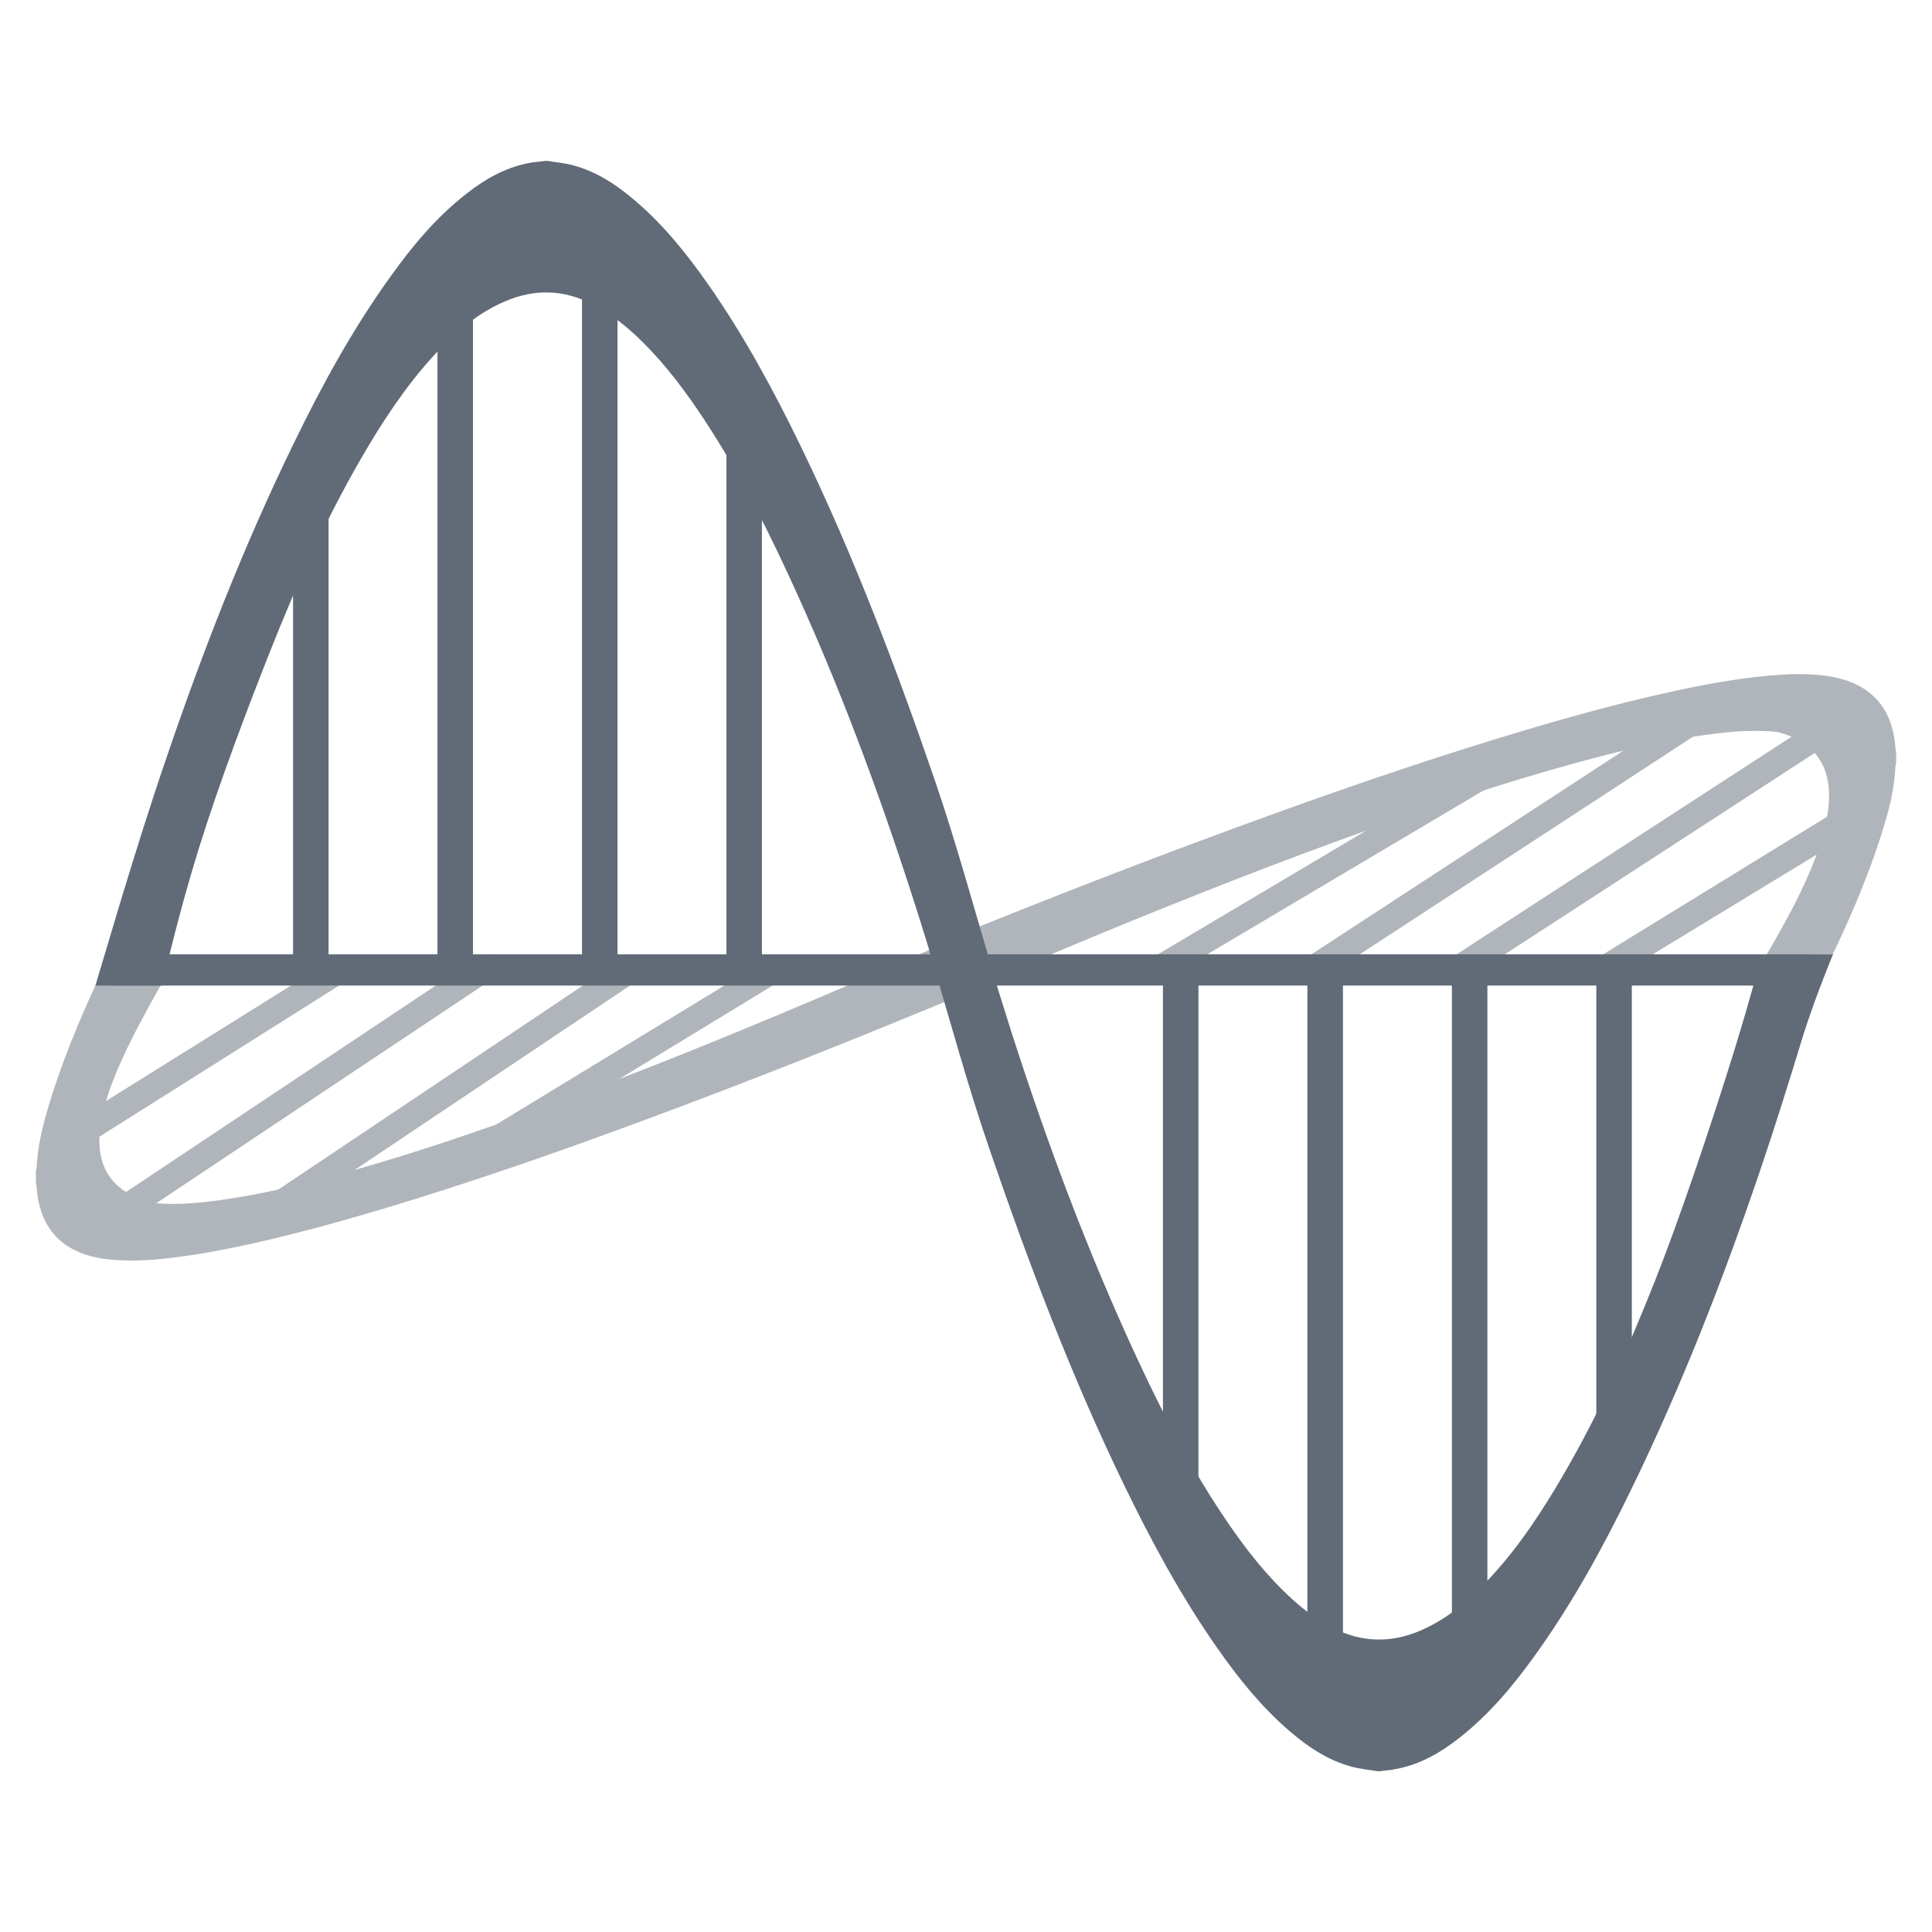
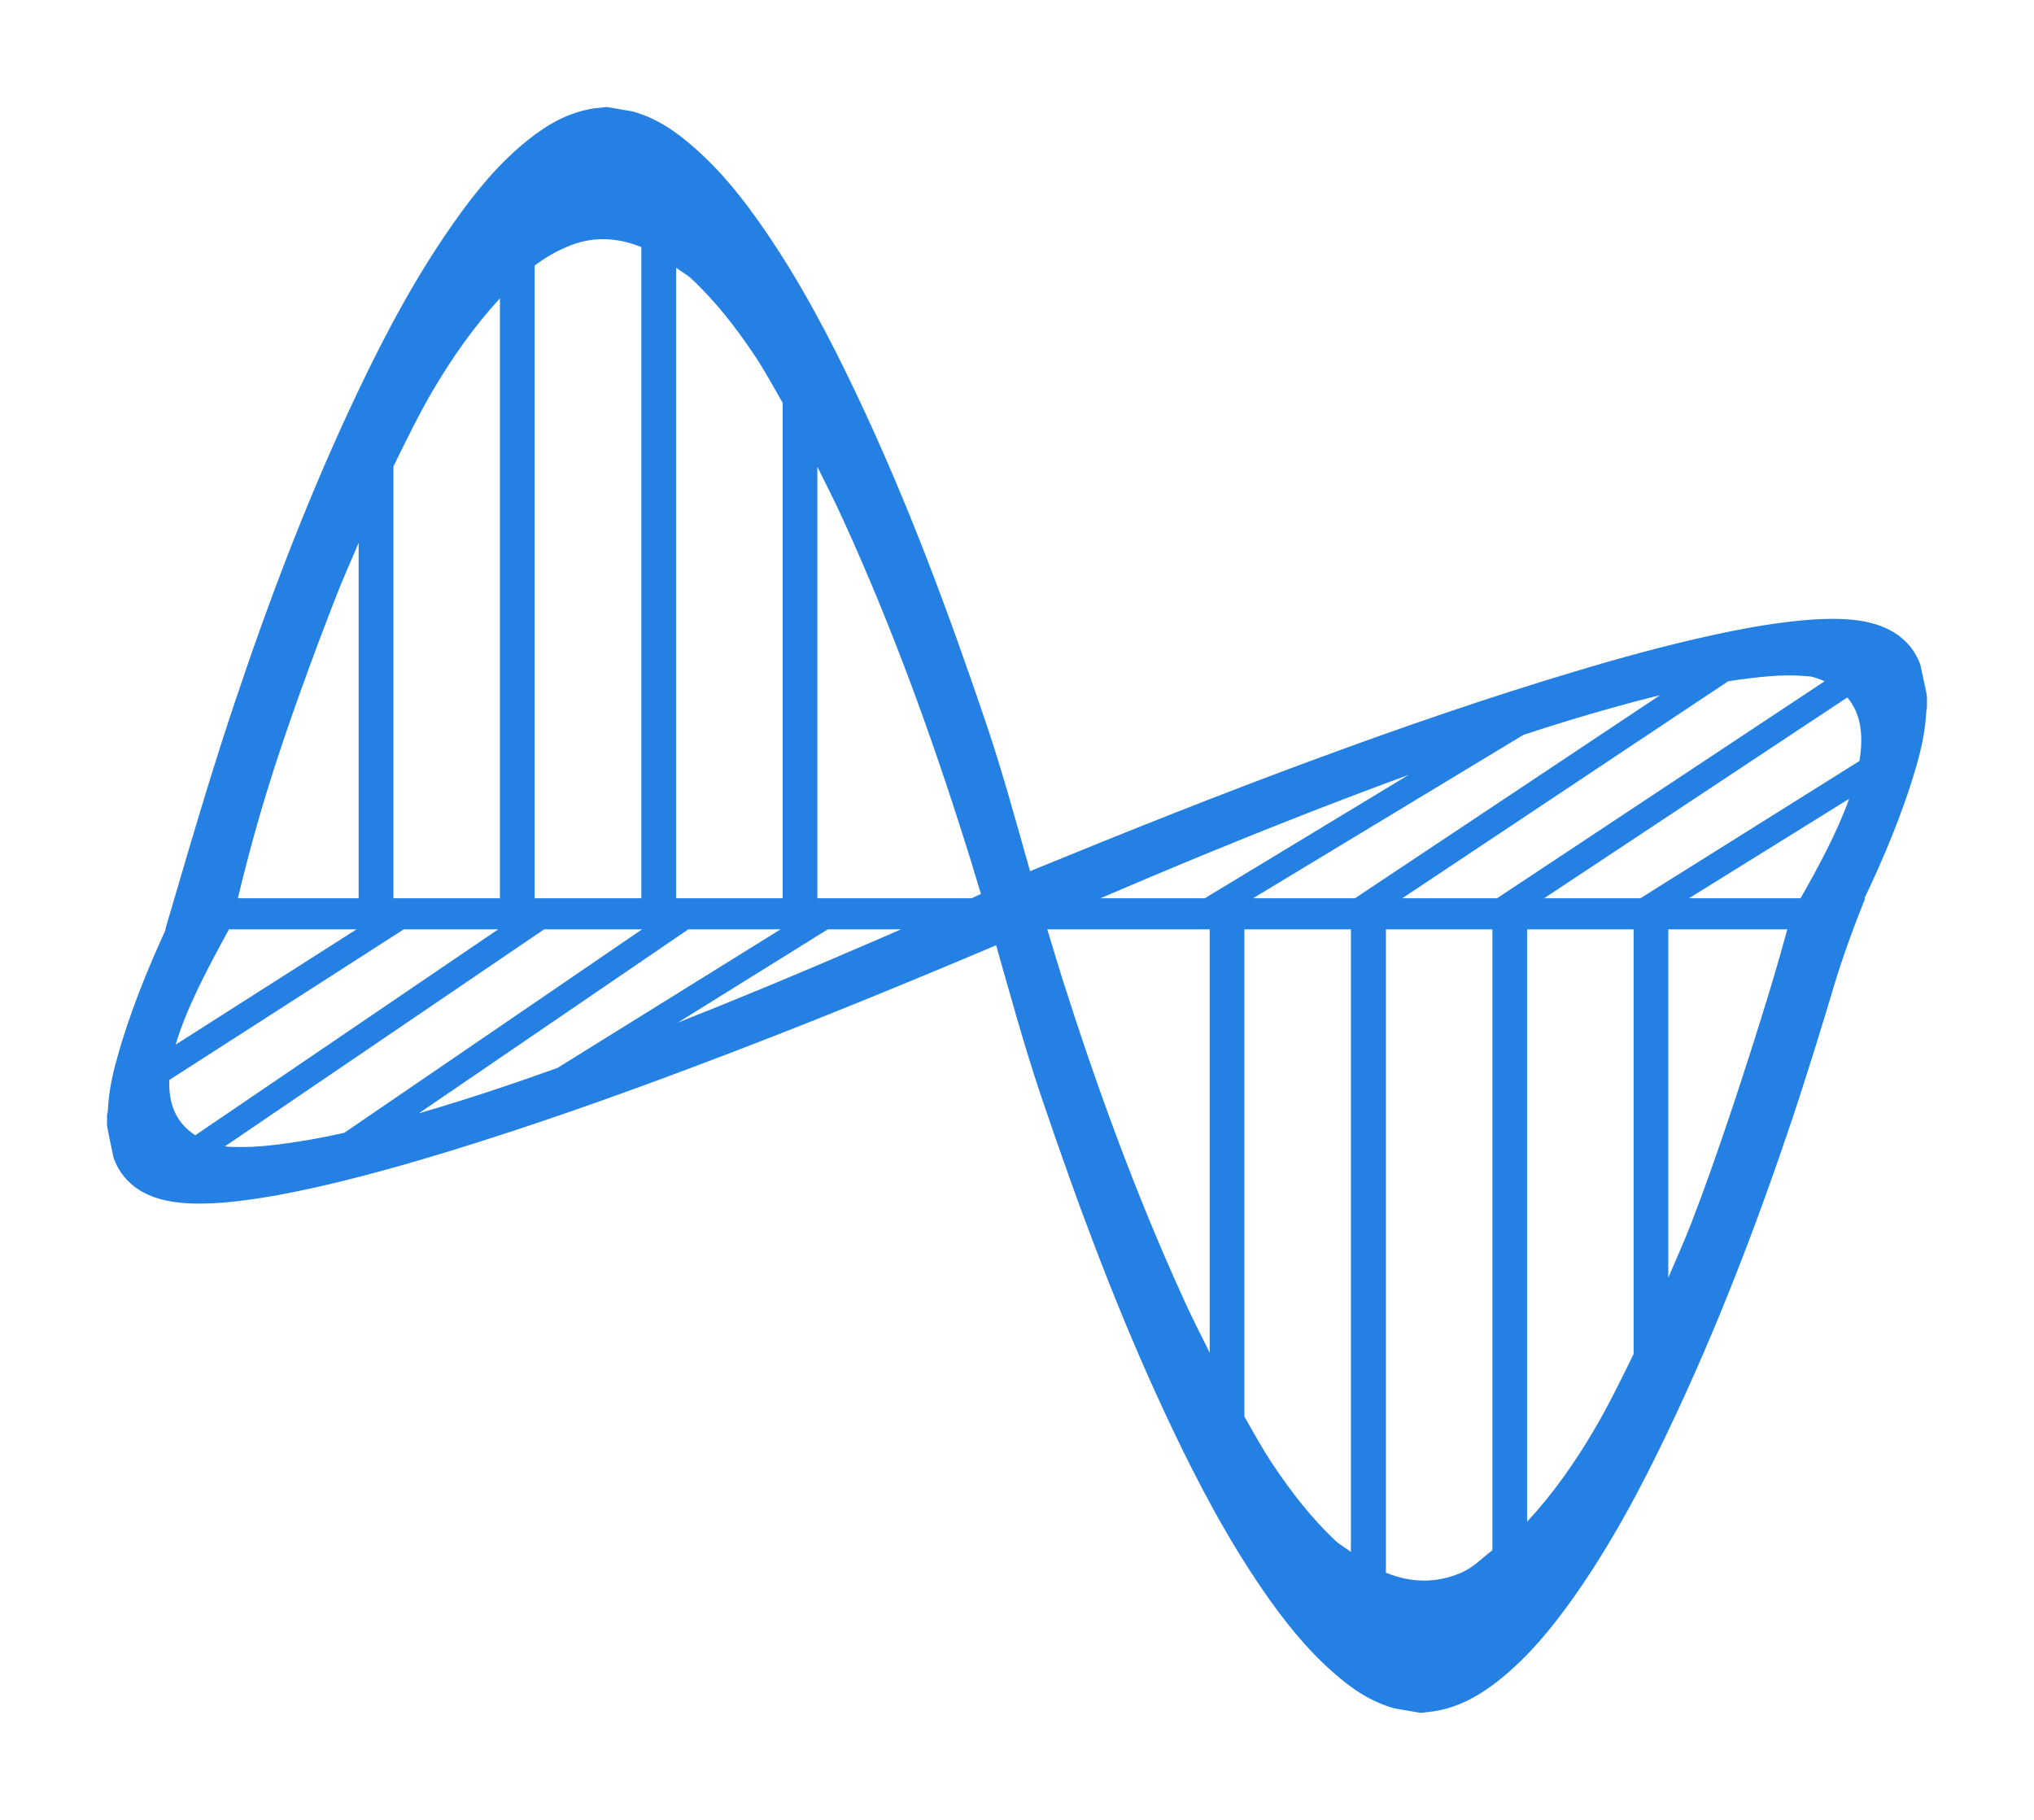
- <svg xmlns="http://www.w3.org/2000/svg" version="1.1" id="图层_1" x="0px" y="0px" width="16px" height="16px" viewBox="0 0 16 16" enable-background="new 0 0 16 16" xml:space="preserve">
-   <g>
-     <rect x="0.931" y="7.903" fill-rule="evenodd" clip-rule="evenodd" fill="#616B77" width="14.079" height="0.259" />
-     <g>
-       <g opacity="0.5">
-         <g>
-           <path fill-rule="evenodd" clip-rule="evenodd" fill="#616B77" d="M0.297,9.7c0.002-0.008,0.005-0.017,0.006-0.026      c0.007-0.148,0.036-0.295,0.078-0.44c0.113-0.402,0.292-0.831,0.461-1.182c0.035-0.073,0.536,0.023,0.524,0.045      C0.949,8.84,0.444,9.741,1.254,9.961C1.42,9.979,1.586,9.969,1.751,9.948C2.149,9.899,2.526,9.805,2.899,9.7      C3.46,9.542,4.001,9.356,4.535,9.159c0.737-0.27,1.457-0.562,2.168-0.863c0.351-0.148,0.699-0.299,1.045-0.452      c0.139-0.062,0.352,0.337,0.216,0.395C7.092,8.602,6.209,8.954,5.31,9.286c-0.688,0.255-1.385,0.498-2.101,0.714      c-0.373,0.112-0.751,0.217-1.139,0.303c-0.211,0.046-0.424,0.087-0.643,0.113c-0.138,0.017-0.276,0.027-0.416,0.022      c-0.185-0.006-0.352-0.043-0.481-0.139c-0.091-0.068-0.144-0.15-0.178-0.238c-0.03-0.076-0.044-0.154-0.049-0.233      C0.302,9.816,0.299,9.803,0.297,9.791C0.297,9.761,0.297,9.731,0.297,9.7z" />
-         </g>
-         <polygon fill-rule="evenodd" clip-rule="evenodd" fill="#616B77" points="6.358,7.943 6.729,7.961 3.896,9.686 3.607,9.619         " />
-         <polygon fill-rule="evenodd" clip-rule="evenodd" fill="#616B77" points="5.173,7.93 5.462,7.998 2.271,10.135 1.982,10.068         " />
-         <polygon fill-rule="evenodd" clip-rule="evenodd" fill="#616B77" points="3.988,7.909 4.276,7.976 0.926,10.21 0.83,10.014         " />
-         <polygon fill-rule="evenodd" clip-rule="evenodd" fill="#616B77" points="2.775,7.934 3.064,8.001 0.654,9.52 0.497,9.356    " />
-       </g>
-       <g opacity="0.5">
-         <g>
-           <path fill-rule="evenodd" clip-rule="evenodd" fill="#616B77" d="M15.703,6.323c-0.002,0.009-0.005,0.017-0.006,0.026      c-0.007,0.149-0.037,0.295-0.079,0.44c-0.185,0.638-0.537,1.341-0.752,1.698c-0.222,0.53-0.349-0.389-0.272-0.519      c0.397-0.672,0.95-1.688,0.128-1.906c-0.171-0.018-0.341-0.008-0.51,0.013c-0.409,0.049-0.796,0.143-1.178,0.248      c-0.576,0.158-1.131,0.344-1.679,0.541C10.599,7.134,9.86,7.425,9.13,7.726C8.886,7.827,8.643,7.929,8.401,8.032      c-0.258,0.11-0.704-0.19-0.564-0.248c0.894-0.364,1.8-0.715,2.722-1.048c0.706-0.255,1.421-0.498,2.156-0.714      c0.383-0.113,0.77-0.217,1.169-0.303c0.217-0.047,0.436-0.087,0.66-0.113c0.141-0.016,0.284-0.027,0.427-0.022      c0.19,0.006,0.361,0.043,0.493,0.139c0.094,0.068,0.148,0.15,0.183,0.238c0.03,0.076,0.045,0.154,0.05,0.233      c0.001,0.012,0.004,0.025,0.006,0.037C15.703,6.262,15.703,6.293,15.703,6.323z" />
-         </g>
-         <polygon fill-rule="evenodd" clip-rule="evenodd" fill="#616B77" points="9.744,8.054 9.448,7.987 12.353,6.262 12.65,6.33         " />
-         <polygon fill-rule="evenodd" clip-rule="evenodd" fill="#616B77" points="11.047,8.043 10.751,7.975 14.024,5.838 14.321,5.905         " />
-         <polygon fill-rule="evenodd" clip-rule="evenodd" fill="#616B77" points="12.138,8.114 11.842,8.047 15.28,5.813 15.378,6.009         " />
-         <polygon fill-rule="evenodd" clip-rule="evenodd" fill="#616B77" points="13.259,8.164 12.963,8.096 15.435,6.577 15.596,6.742         " />
-       </g>
-       <g>
-         <rect x="2.427" y="3.75" fill-rule="evenodd" clip-rule="evenodd" fill="#616B77" width="0.294" height="4.282" />
-         <rect x="3.623" y="1.856" fill-rule="evenodd" clip-rule="evenodd" fill="#616B77" width="0.294" height="6.176" />
-         <rect x="4.82" y="1.856" fill-rule="evenodd" clip-rule="evenodd" fill="#616B77" width="0.294" height="6.176" />
-         <rect x="6.016" y="3.368" fill-rule="evenodd" clip-rule="evenodd" fill="#616B77" width="0.294" height="4.664" />
-         <g>
-           <path fill-rule="evenodd" clip-rule="evenodd" fill="#616B77" d="M7.772,8.119C7.704,7.894,7.635,7.669,7.563,7.445      C7.272,6.54,6.94,5.648,6.537,4.777c-0.22-0.476-0.46-0.943-0.76-1.384C5.622,3.166,5.452,2.948,5.242,2.757      C5.139,2.664,5.028,2.581,4.9,2.516C4.664,2.397,4.425,2.391,4.182,2.496C3.984,2.58,3.825,2.709,3.681,2.852      C3.43,3.104,3.235,3.388,3.058,3.682C2.727,4.234,2.466,4.814,2.233,5.404C2.06,5.84,1.816,6.481,1.645,7.032      c-0.192,0.621-0.301,1.13-0.301,1.13H0.79c0,0,0.179-0.598,0.216-0.722c0.118-0.388,0.239-0.775,0.371-1.16      c0.301-0.884,0.64-1.755,1.053-2.603c0.233-0.48,0.489-0.95,0.807-1.391C3.416,2.036,3.612,1.8,3.863,1.604      c0.16-0.125,0.336-0.227,0.553-0.26C4.451,1.34,4.486,1.336,4.522,1.332c0.003,0,0.006,0,0.008,0      C4.602,1.344,4.676,1.35,4.746,1.369c0.205,0.055,0.369,0.169,0.52,0.298C5.502,1.87,5.69,2.106,5.862,2.351      c0.301,0.43,0.547,0.886,0.772,1.35c0.437,0.902,0.789,1.832,1.111,2.77C7.932,7.018,8.08,7.573,8.246,8.124" />
-         </g>
-       </g>
-       <g>
-         <rect x="13.22" y="7.968" fill-rule="evenodd" clip-rule="evenodd" fill="#616B77" width="0.294" height="4.282" />
-         <rect x="12.024" y="7.968" fill-rule="evenodd" clip-rule="evenodd" fill="#616B77" width="0.294" height="6.176" />
-         <rect x="10.827" y="7.968" fill-rule="evenodd" clip-rule="evenodd" fill="#616B77" width="0.295" height="6.176" />
-         <rect x="9.631" y="7.968" fill-rule="evenodd" clip-rule="evenodd" fill="#616B77" width="0.294" height="4.664" />
-         <g>
-           <path fill-rule="evenodd" clip-rule="evenodd" fill="#616B77" d="M8.17,7.881c0.068,0.225,0.137,0.45,0.209,0.675      c0.291,0.904,0.623,1.797,1.026,2.667c0.22,0.476,0.46,0.943,0.761,1.384c0.155,0.227,0.325,0.445,0.535,0.636      c0.102,0.093,0.214,0.176,0.342,0.241c0.235,0.119,0.475,0.124,0.718,0.021c0.198-0.085,0.357-0.213,0.501-0.357      c0.251-0.251,0.446-0.535,0.623-0.829c0.332-0.552,0.592-1.132,0.825-1.722c0.205-0.518,0.467-1.299,0.649-1.886      c0.144-0.466,0.232-0.807,0.232-0.807h0.589c0,0-0.136,0.325-0.243,0.658c-0.118,0.388-0.239,0.775-0.37,1.16      c-0.301,0.884-0.641,1.755-1.053,2.603c-0.233,0.48-0.489,0.95-0.807,1.391c-0.179,0.248-0.375,0.484-0.626,0.68      c-0.16,0.125-0.336,0.227-0.553,0.26c-0.035,0.005-0.071,0.009-0.107,0.013c-0.003,0-0.006,0-0.008,0      c-0.072-0.012-0.146-0.019-0.216-0.037c-0.205-0.055-0.37-0.169-0.52-0.298c-0.235-0.203-0.423-0.438-0.595-0.684      c-0.301-0.43-0.547-0.886-0.772-1.35c-0.437-0.902-0.789-1.832-1.111-2.77C8.01,8.982,7.862,8.427,7.696,7.876" />
-         </g>
-       </g>
+ <svg xmlns="http://www.w3.org/2000/svg" width="19px" height="17px" viewBox="0 0 19 17" version="1.1">
+   <defs />
+   <g id="Page-1" stroke="none" stroke-width="1" fill="none" fill-rule="evenodd">
+     <g id="Slipsteam" fill="#2481E3">
+       <path d="M17.256,6.515 L14.424,8.391 L15.323,8.391 L17.369,7.109 C17.409,6.875 17.385,6.665 17.256,6.515 L17.256,6.515 Z M16.918,6.32 C16.85,6.313 16.782,6.309 16.714,6.309 C16.594,6.309 16.474,6.32 16.355,6.335 C16.284,6.343 16.213,6.353 16.143,6.364 L13.099,8.391 L13.984,8.391 L17.044,6.364 C17.006,6.347 16.964,6.332 16.918,6.32 L16.918,6.32 Z M15.055,6.613 C14.776,6.691 14.501,6.775 14.23,6.865 L11.705,8.391 L12.657,8.391 L15.507,6.494 C15.355,6.531 15.205,6.571 15.055,6.613 L15.055,6.613 Z M10.747,8.192 C10.591,8.258 10.435,8.324 10.279,8.391 L11.254,8.391 L13.159,7.238 C12.339,7.538 11.538,7.859 10.747,8.192 L10.747,8.192 Z M9.017,7.875 C8.697,6.858 8.331,5.854 7.885,4.875 C7.807,4.701 7.72,4.531 7.635,4.36 L7.635,8.391 L9.075,8.391 C9.104,8.377 9.134,8.364 9.163,8.351 C9.115,8.193 9.068,8.033 9.017,7.875 L9.017,7.875 Z M7.311,3.763 C7.225,3.614 7.144,3.463 7.047,3.317 C6.876,3.063 6.688,2.818 6.457,2.602 C6.414,2.563 6.361,2.536 6.316,2.501 L6.316,8.391 L7.311,8.391 L7.311,3.763 Z M5.083,8.681 L2.1,10.709 C2.151,10.714 2.203,10.715 2.254,10.715 C2.371,10.715 2.489,10.705 2.605,10.69 C2.813,10.664 3.016,10.627 3.216,10.582 L5.998,8.681 L5.083,8.681 Z M5.991,2.308 C5.759,2.215 5.525,2.204 5.288,2.309 C5.18,2.355 5.084,2.414 4.994,2.48 L4.994,8.391 L5.991,8.391 L5.991,2.308 Z M4.67,2.787 C4.427,3.051 4.225,3.34 4.046,3.643 C3.91,3.876 3.793,4.117 3.675,4.357 L3.675,8.391 L4.67,8.391 L4.67,2.787 Z M1.582,10.088 C1.573,10.305 1.64,10.485 1.824,10.605 L4.654,8.681 L3.772,8.681 L1.582,10.088 Z M3.35,5.071 C3.279,5.241 3.202,5.408 3.136,5.58 C2.945,6.07 2.677,6.791 2.488,7.41 C2.365,7.813 2.278,8.157 2.222,8.391 L3.35,8.391 L3.35,5.071 Z M2.155,8.681 L2.139,8.681 C1.944,9.037 1.74,9.419 1.641,9.758 L3.331,8.681 L2.155,8.681 Z M5.207,9.976 L7.292,8.681 L6.43,8.681 L3.912,10.4 C4.354,10.272 4.784,10.128 5.207,9.976 L5.207,9.976 Z M8.068,8.832 C8.186,8.782 8.301,8.732 8.417,8.681 L7.733,8.681 L6.331,9.553 C6.917,9.321 7.496,9.08 8.068,8.832 L8.068,8.832 Z M11.051,12.124 C11.129,12.298 11.216,12.467 11.3,12.636 L11.3,8.681 L9.783,8.681 C9.828,8.829 9.872,8.977 9.918,9.125 C10.24,10.141 10.606,11.146 11.051,12.124 L11.051,12.124 Z M11.891,13.682 C12.062,13.937 12.249,14.181 12.48,14.397 C12.522,14.435 12.575,14.462 12.619,14.497 L12.619,8.681 L11.624,8.681 L11.624,13.233 C11.711,13.383 11.792,13.535 11.891,13.682 L11.891,13.682 Z M13.65,14.691 C13.765,14.641 13.846,14.553 13.941,14.481 L13.941,8.681 L12.946,8.681 L12.946,14.691 C13.177,14.785 13.412,14.794 13.65,14.691 L13.65,14.691 Z M14.891,13.357 C15.027,13.126 15.143,12.886 15.26,12.648 L15.26,8.681 L14.265,8.681 L14.265,14.215 C14.51,13.951 14.712,13.661 14.891,13.357 L14.891,13.357 Z M15.801,11.42 C16.027,10.838 16.316,9.959 16.517,9.299 C16.593,9.052 16.652,8.84 16.696,8.681 L15.584,8.681 L15.584,11.935 C15.657,11.763 15.734,11.594 15.801,11.42 L15.801,11.42 Z M17.273,7.462 L15.777,8.391 L16.819,8.391 C16.982,8.106 17.161,7.776 17.273,7.462 L17.273,7.462 Z M17.994,6.642 C17.986,6.811 17.953,6.975 17.906,7.138 C17.785,7.566 17.599,8.009 17.416,8.392 L17.423,8.392 C17.423,8.392 17.273,8.757 17.155,9.132 C17.025,9.568 16.891,10.003 16.747,10.437 C16.414,11.43 16.039,12.411 15.584,13.364 C15.327,13.904 15.045,14.433 14.695,14.928 C14.496,15.208 14.28,15.473 14.004,15.694 C13.827,15.834 13.632,15.949 13.393,15.986 L13.275,16 L13.266,16 L13.028,15.959 C12.801,15.897 12.619,15.769 12.454,15.623 C12.195,15.395 11.988,15.131 11.797,14.854 C11.465,14.371 11.194,13.858 10.946,13.336 C10.463,12.322 10.075,11.275 9.719,10.221 C9.564,9.76 9.438,9.295 9.305,8.83 C8.393,9.216 7.471,9.593 6.532,9.946 C5.773,10.233 5.003,10.506 4.213,10.749 C3.802,10.875 3.385,10.993 2.956,11.09 C2.724,11.142 2.489,11.188 2.247,11.217 C2.121,11.233 1.996,11.243 1.869,11.243 C1.842,11.243 1.815,11.243 1.788,11.242 C1.584,11.235 1.399,11.193 1.257,11.086 C1.157,11.009 1.098,10.917 1.061,10.817 L1.007,10.556 L1,10.514 L1,10.412 L1.007,10.383 C1.014,10.216 1.046,10.05 1.093,9.888 C1.205,9.478 1.378,9.053 1.549,8.681 L1.544,8.681 C1.544,8.681 1.742,8.009 1.783,7.87 C1.913,7.433 2.046,6.998 2.192,6.565 C2.524,5.571 2.898,4.591 3.353,3.638 C3.611,3.097 3.893,2.569 4.244,2.073 C4.442,1.792 4.658,1.526 4.935,1.305 C5.111,1.165 5.306,1.05 5.545,1.013 L5.662,1 L5.671,1 L5.909,1.041 C6.135,1.103 6.317,1.231 6.483,1.377 C6.744,1.605 6.951,1.87 7.141,2.146 C7.473,2.629 7.744,3.142 7.992,3.664 C8.475,4.678 8.863,5.725 9.219,6.779 C9.37,7.229 9.493,7.684 9.622,8.138 C10.512,7.773 11.409,7.414 12.324,7.078 C13.103,6.791 13.892,6.518 14.704,6.275 C15.126,6.148 15.552,6.03 15.993,5.934 C16.232,5.881 16.474,5.836 16.722,5.807 C16.851,5.792 16.982,5.781 17.114,5.781 C17.14,5.781 17.166,5.781 17.192,5.782 C17.402,5.789 17.591,5.831 17.737,5.938 C17.84,6.015 17.9,6.107 17.938,6.207 L17.994,6.468 L18,6.51 L18,6.613 L17.994,6.642 Z" id="Page-1" />
    </g>
-     <path fill-rule="evenodd" clip-rule="evenodd" fill="#616B77" d="M4.661,10.064" />
-     <path fill-rule="evenodd" clip-rule="evenodd" fill="#616B77" d="M15.079,8.912" />
  </g>
</svg>
